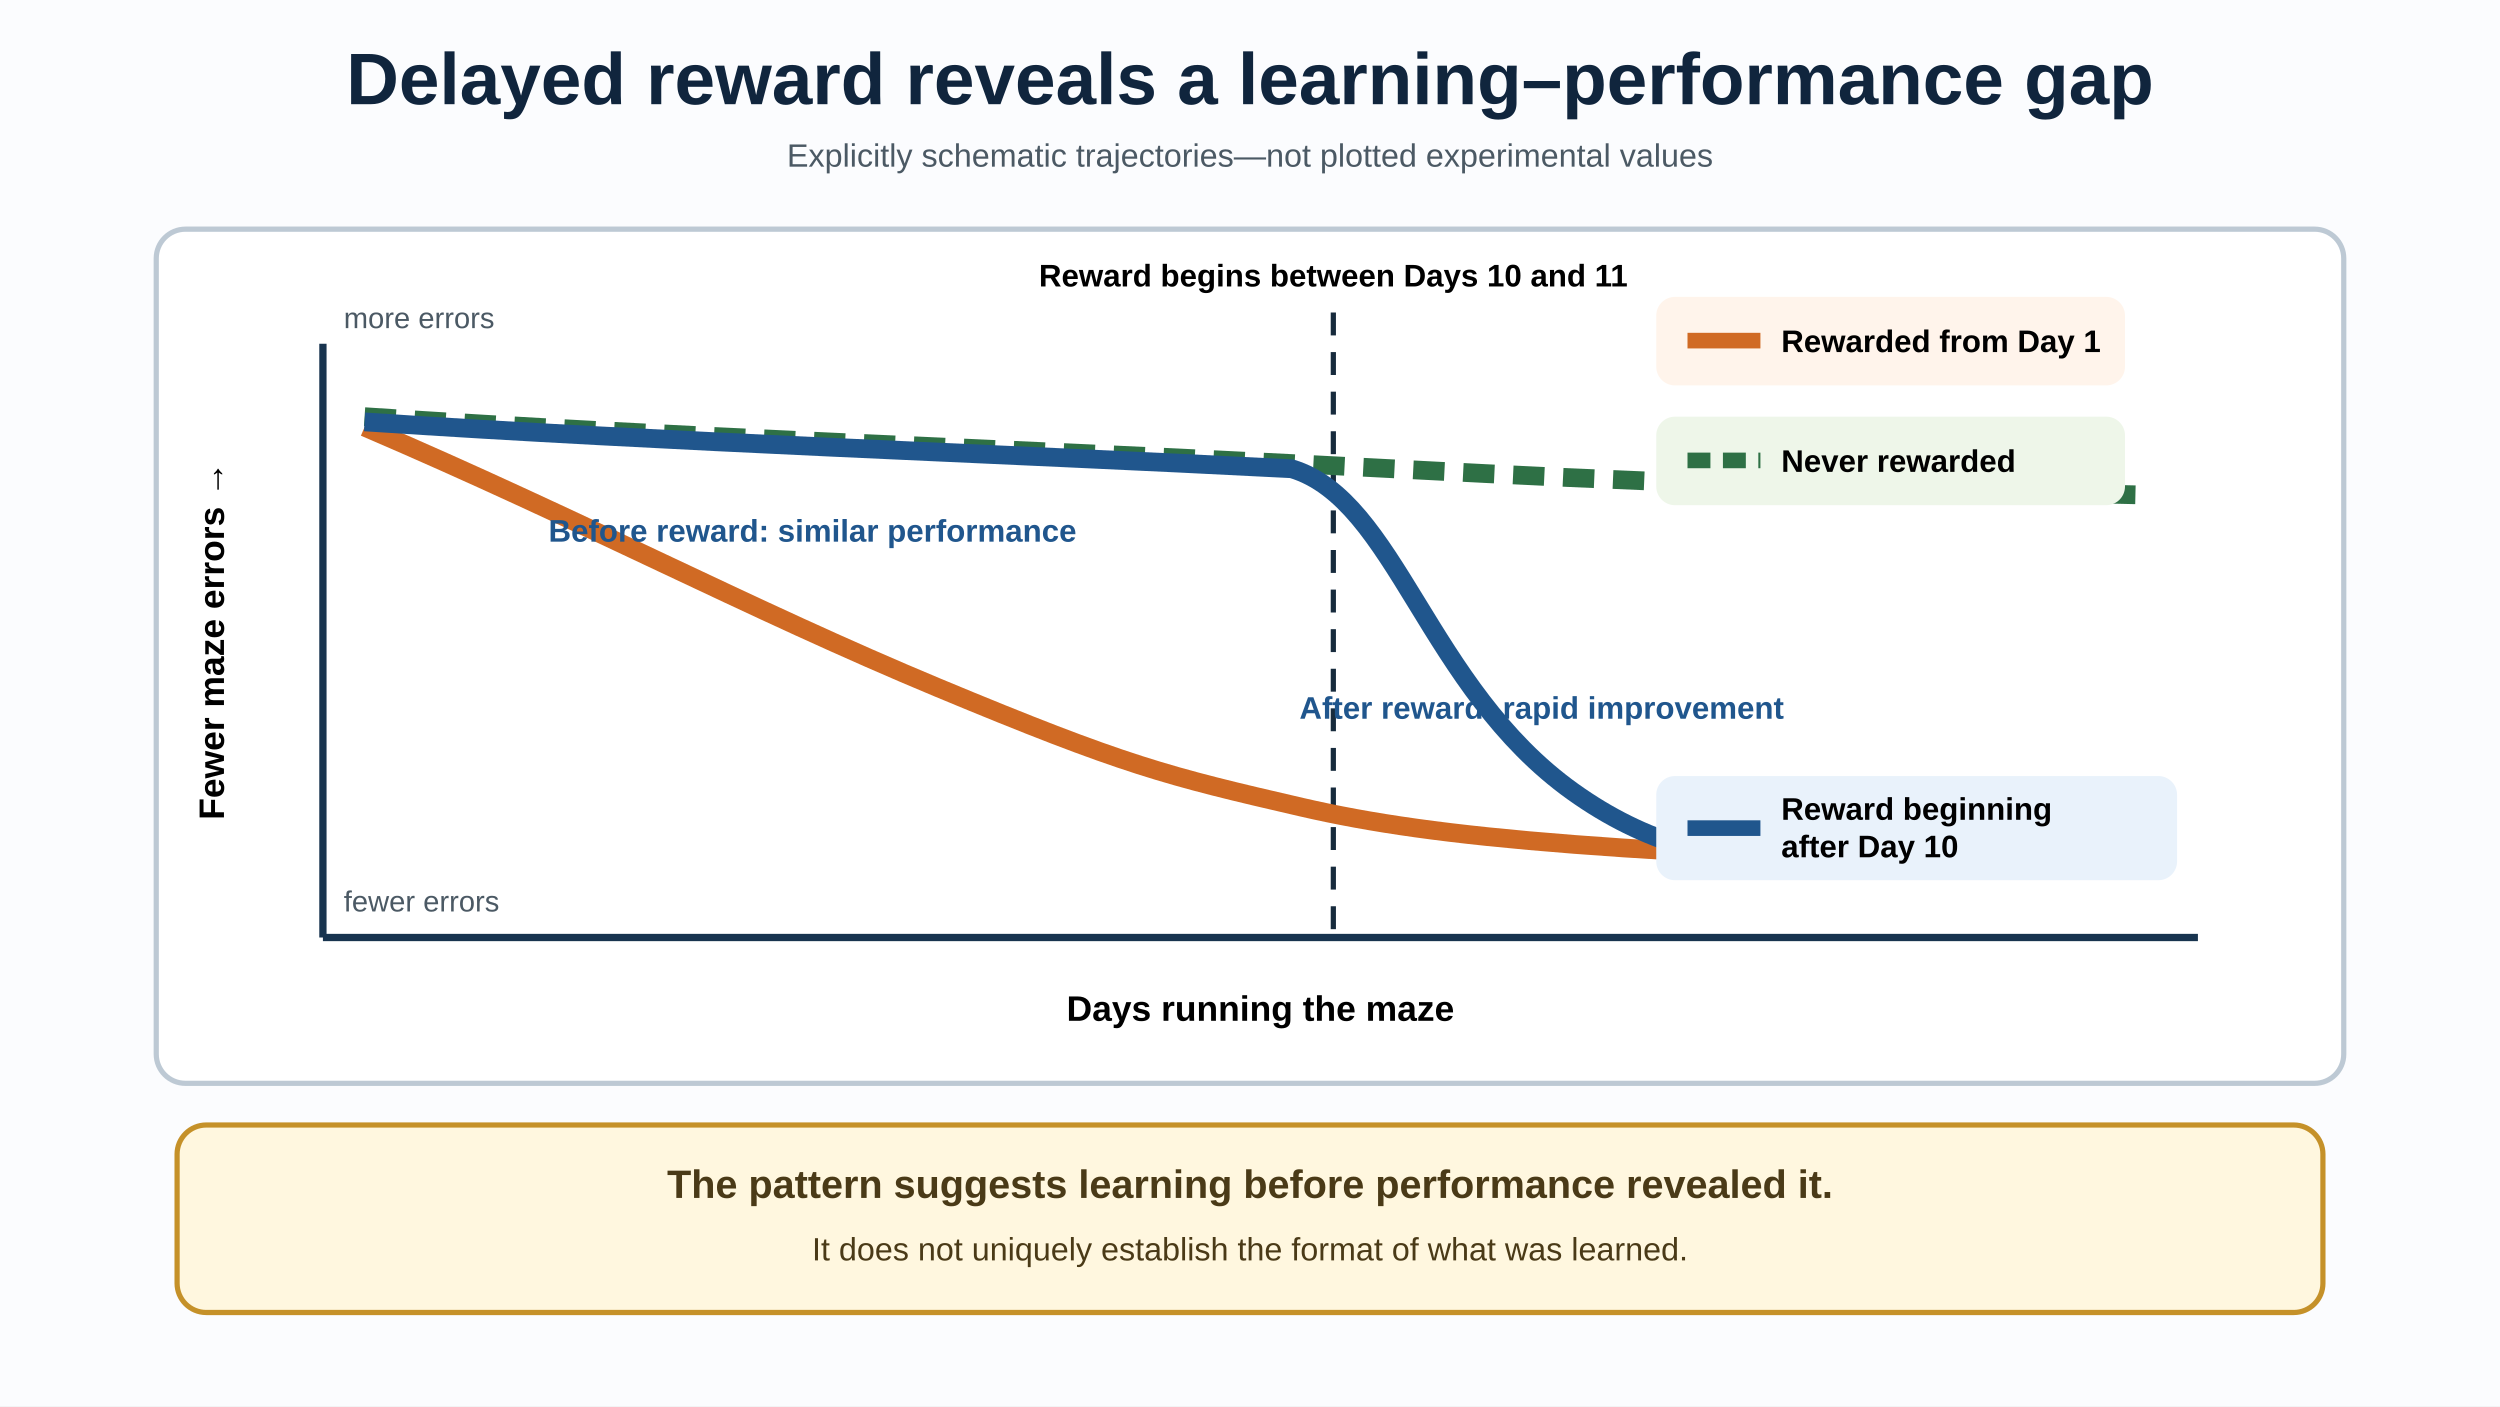
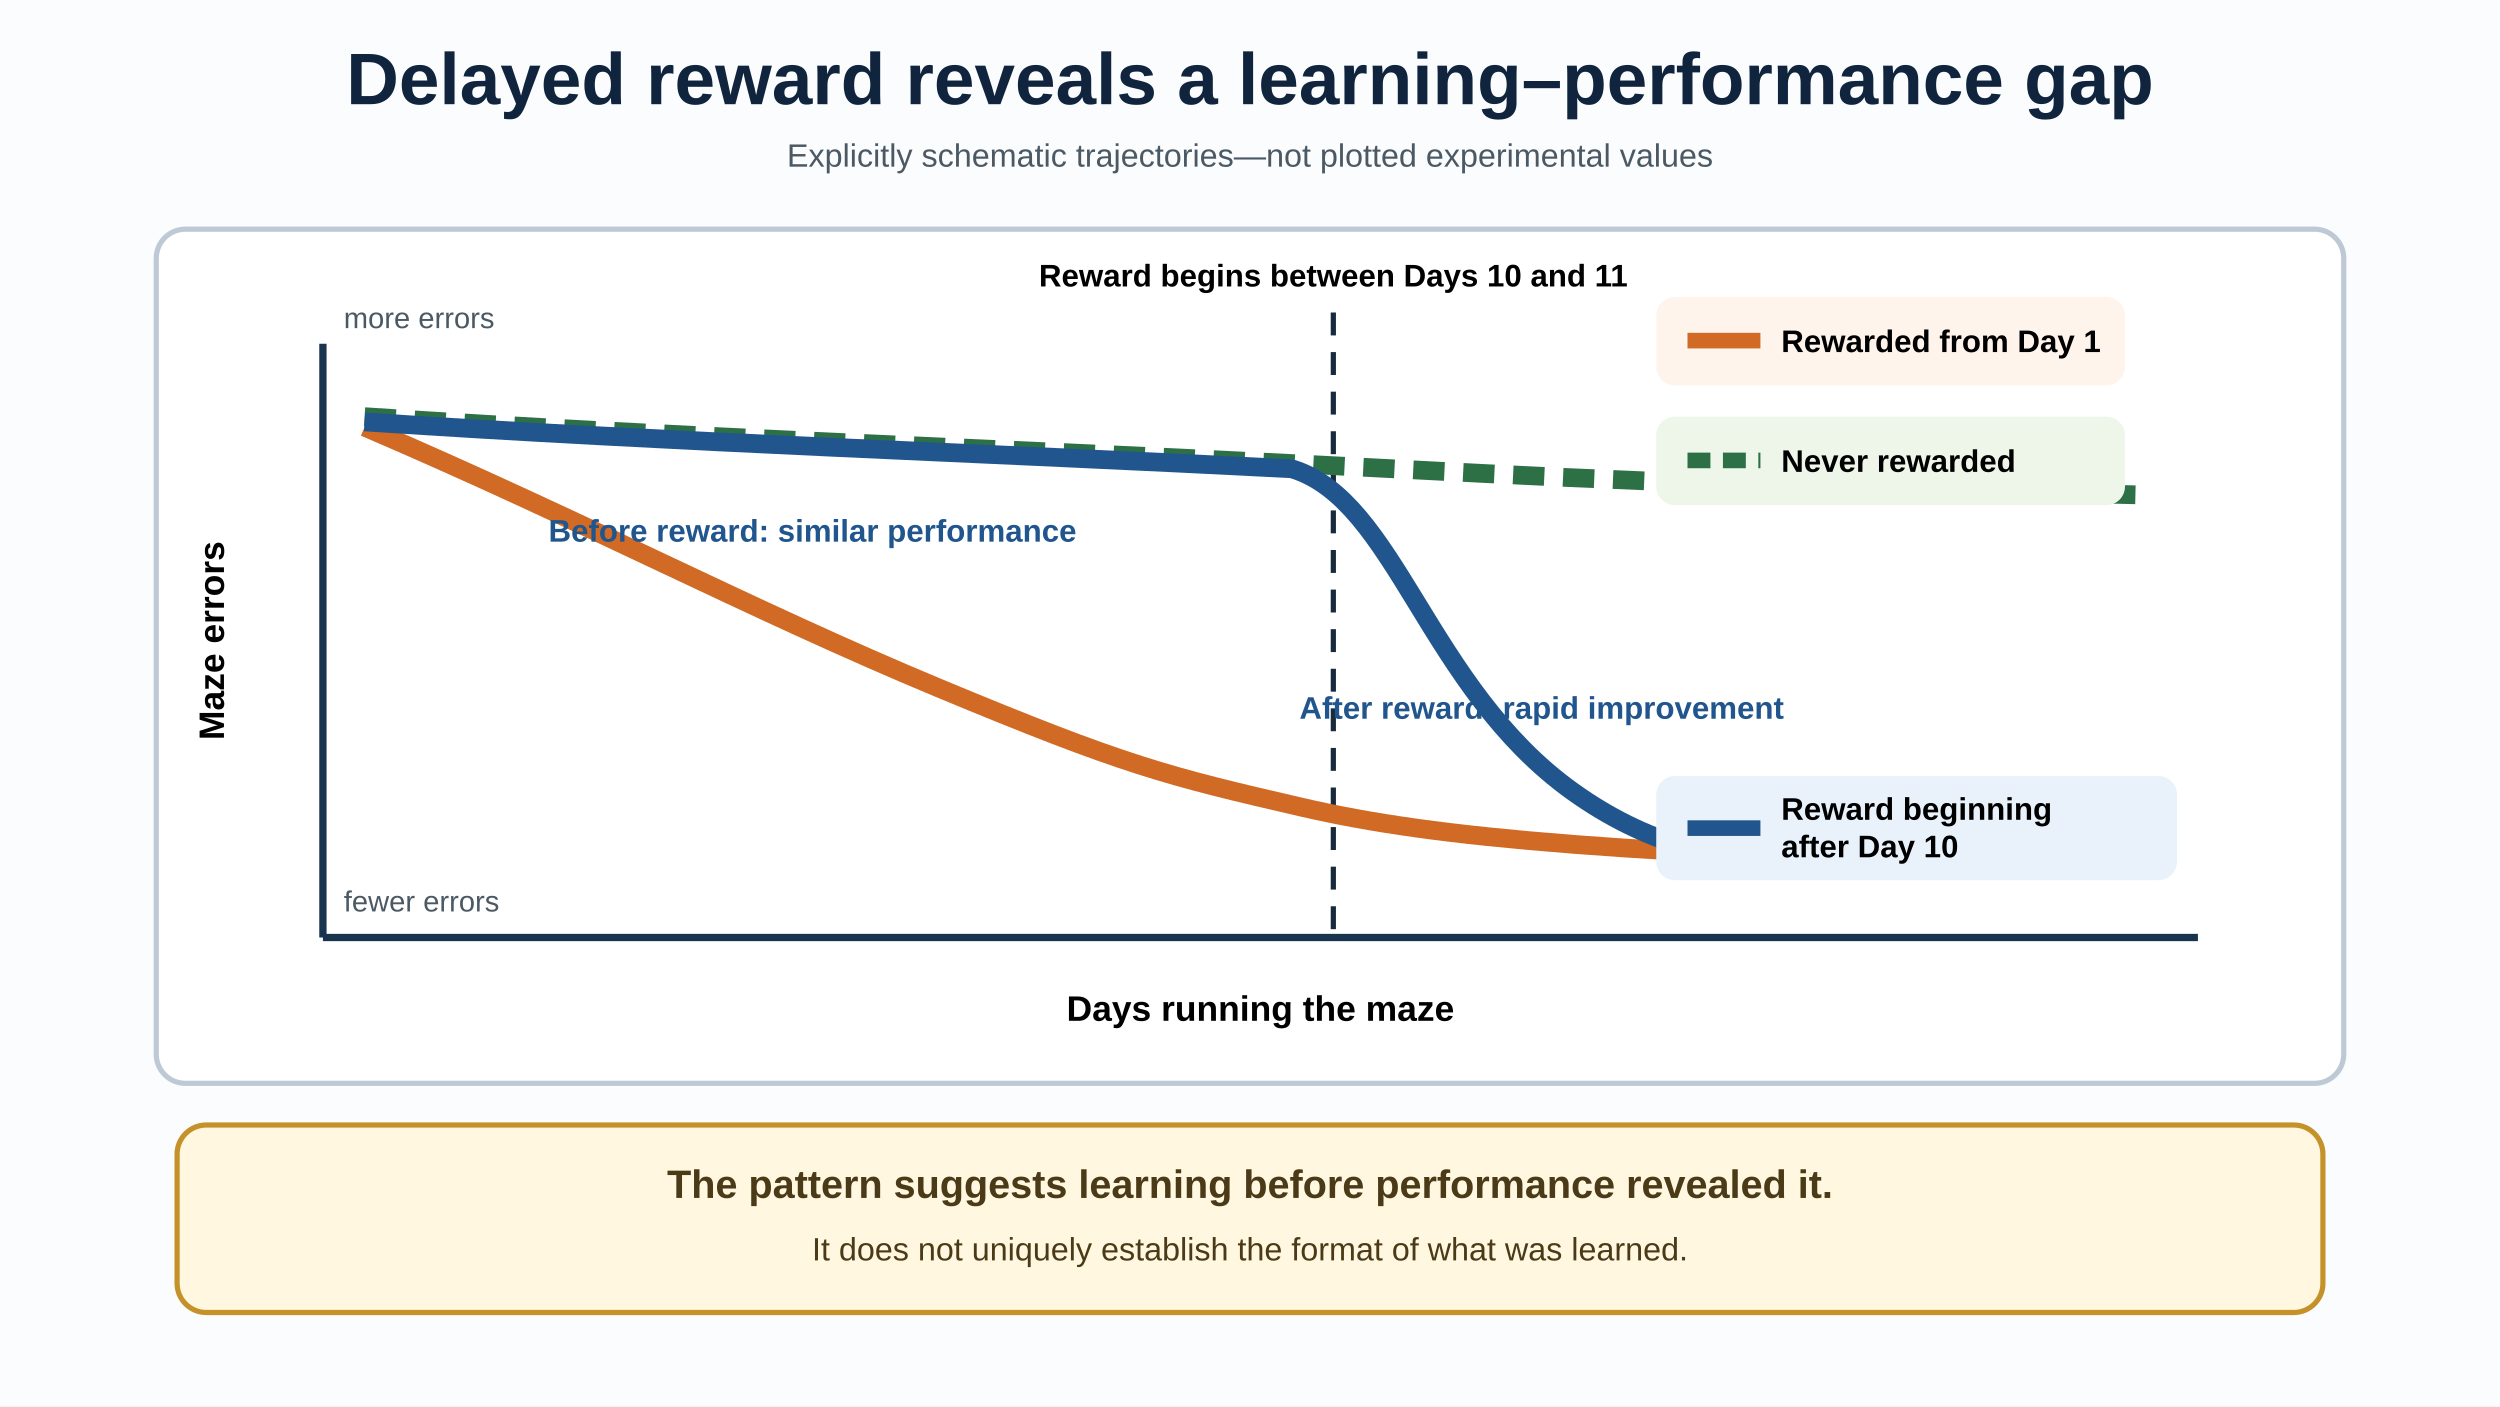
<svg xmlns="http://www.w3.org/2000/svg" width="2400" height="1350" viewBox="0 0 2400 1350">
  <rect width="2400" height="1350" fill="#fbfcfe" />
  <g font-family="Arial,sans-serif">
    <text x="1200" y="100" text-anchor="middle" font-size="70" font-weight="700" fill="#10253d">Delayed reward reveals a learning–performance gap</text>
    <text x="1200" y="160" text-anchor="middle" font-size="31" fill="#4b5964">Explicitly schematic trajectories—not plotted experimental values</text>
    <rect x="150" y="220" width="2100" height="820" rx="28" fill="#fff" stroke="#bdc9d4" stroke-width="5" />
    <line x1="310" y1="900" x2="2110" y2="900" stroke="#18344f" stroke-width="7" />
    <line x1="310" y1="900" x2="310" y2="330" stroke="#18344f" stroke-width="7" />
    <text x="1210" y="980" text-anchor="middle" font-size="34" font-weight="700">Days running the maze</text>
-     <text transform="translate(215 615) rotate(-90)" text-anchor="middle" font-size="34" font-weight="700">Fewer maze errors →</text>
+     <text transform="translate(215 615) rotate(-90)" text-anchor="middle" font-size="34" font-weight="700">Maze errors</text>
    <text x="330" y="315" font-size="28" fill="#4b5964">more errors</text>
    <text x="330" y="875" font-size="28" fill="#4b5964">fewer errors</text>
    <line x1="1280" y1="300" x2="1280" y2="900" stroke="#172b3d" stroke-width="5" stroke-dasharray="22 16" />
    <text x="1280" y="275" text-anchor="middle" font-size="30" font-weight="700">Reward begins between Days 10 and 11</text>
    <path d="M350 410 C560 500 720 585 900 660 S1120 745 1250 775 S1550 820 2050 835" fill="none" stroke="#d06a24" stroke-width="18" />
    <path d="M350 400 C650 420 950 430 1240 445 S1600 465 2050 475" fill="none" stroke="#2e7045" stroke-width="18" stroke-dasharray="30 18" />
    <path d="M350 405 C650 425 950 435 1240 450 C1340 480 1370 660 1510 760 S1780 825 2050 835" fill="none" stroke="#20568d" stroke-width="18" />
    <rect x="1590" y="285" width="450" height="85" rx="18" fill="#fff4eb" />
    <line x1="1620" y1="327" x2="1690" y2="327" stroke="#d06a24" stroke-width="15" />
    <text x="1710" y="338" font-size="30" font-weight="700">Rewarded from Day 1</text>
    <rect x="1590" y="400" width="450" height="85" rx="18" fill="#eef6e9" />
    <line x1="1620" y1="442" x2="1690" y2="442" stroke="#2e7045" stroke-width="15" stroke-dasharray="22 12" />
    <text x="1710" y="453" font-size="30" font-weight="700">Never rewarded</text>
    <rect x="1590" y="745" width="500" height="100" rx="18" fill="#e9f2fb" />
    <line x1="1620" y1="795" x2="1690" y2="795" stroke="#20568d" stroke-width="15" />
    <text x="1710" y="787" font-size="30" font-weight="700">Reward beginning</text>
    <text x="1710" y="823" font-size="30" font-weight="700">after Day 10</text>
    <text x="780" y="520" text-anchor="middle" font-size="30" font-weight="700" fill="#20568d">Before reward: similar performance</text>
    <text x="1480" y="690" text-anchor="middle" font-size="30" font-weight="700" fill="#20568d">After reward: rapid improvement</text>
    <rect x="170" y="1080" width="2060" height="180" rx="28" fill="#fff7df" stroke="#c59129" stroke-width="5" />
    <text x="1200" y="1150" text-anchor="middle" font-size="38" font-weight="700" fill="#4a3a17">The pattern suggests learning before performance revealed it.</text>
    <text x="1200" y="1210" text-anchor="middle" font-size="31" fill="#4a3a17">It does not uniquely establish the format of what was learned.</text>
  </g>
</svg>
